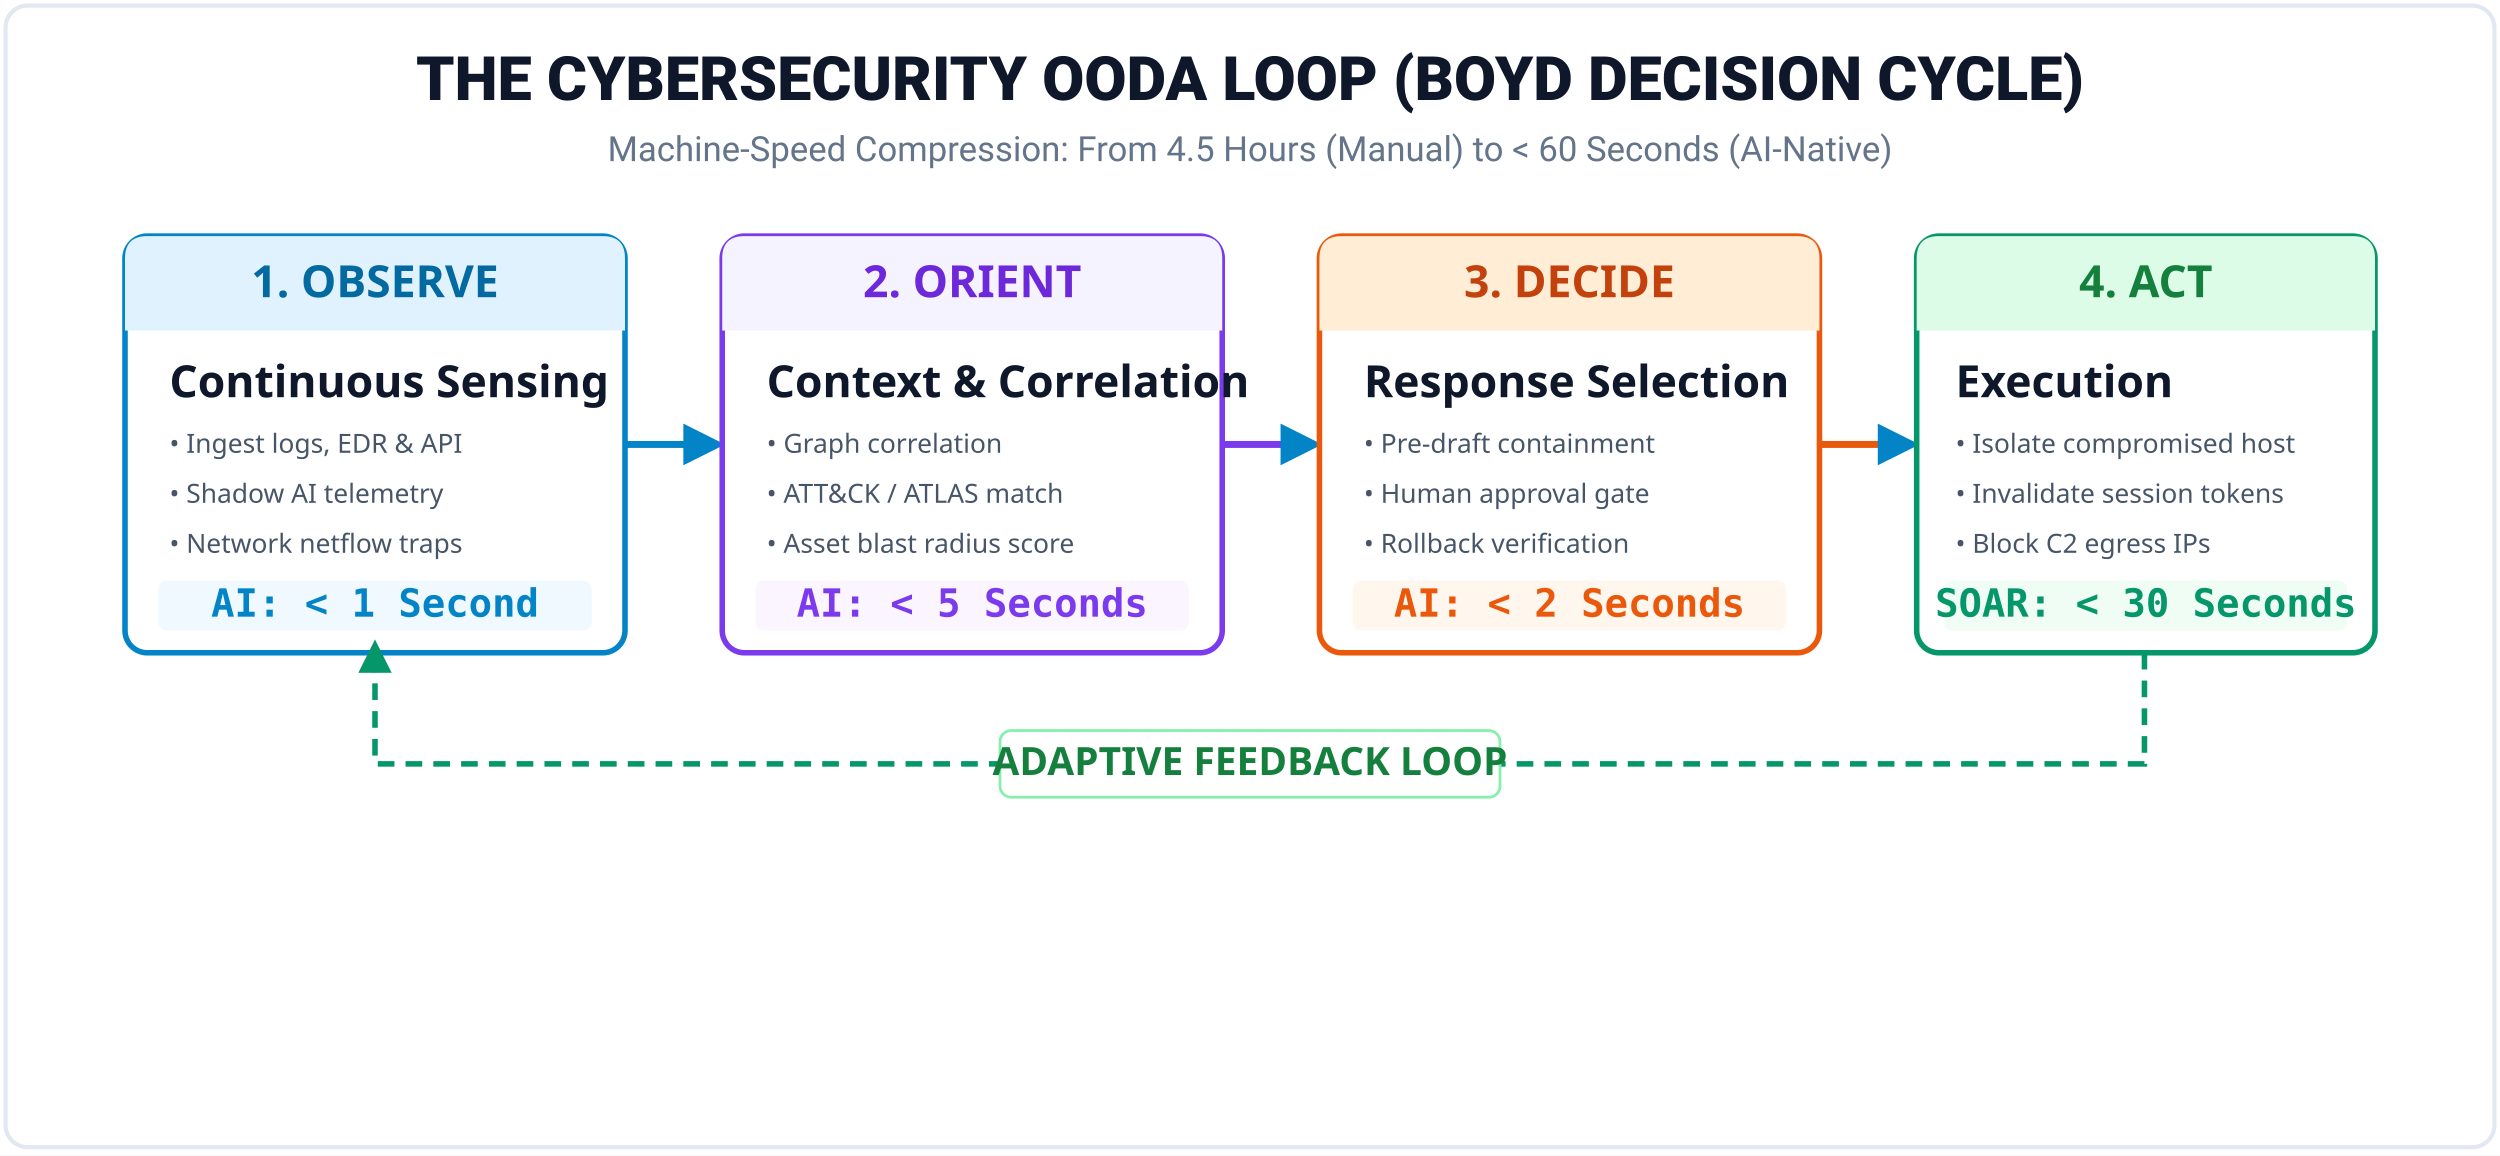
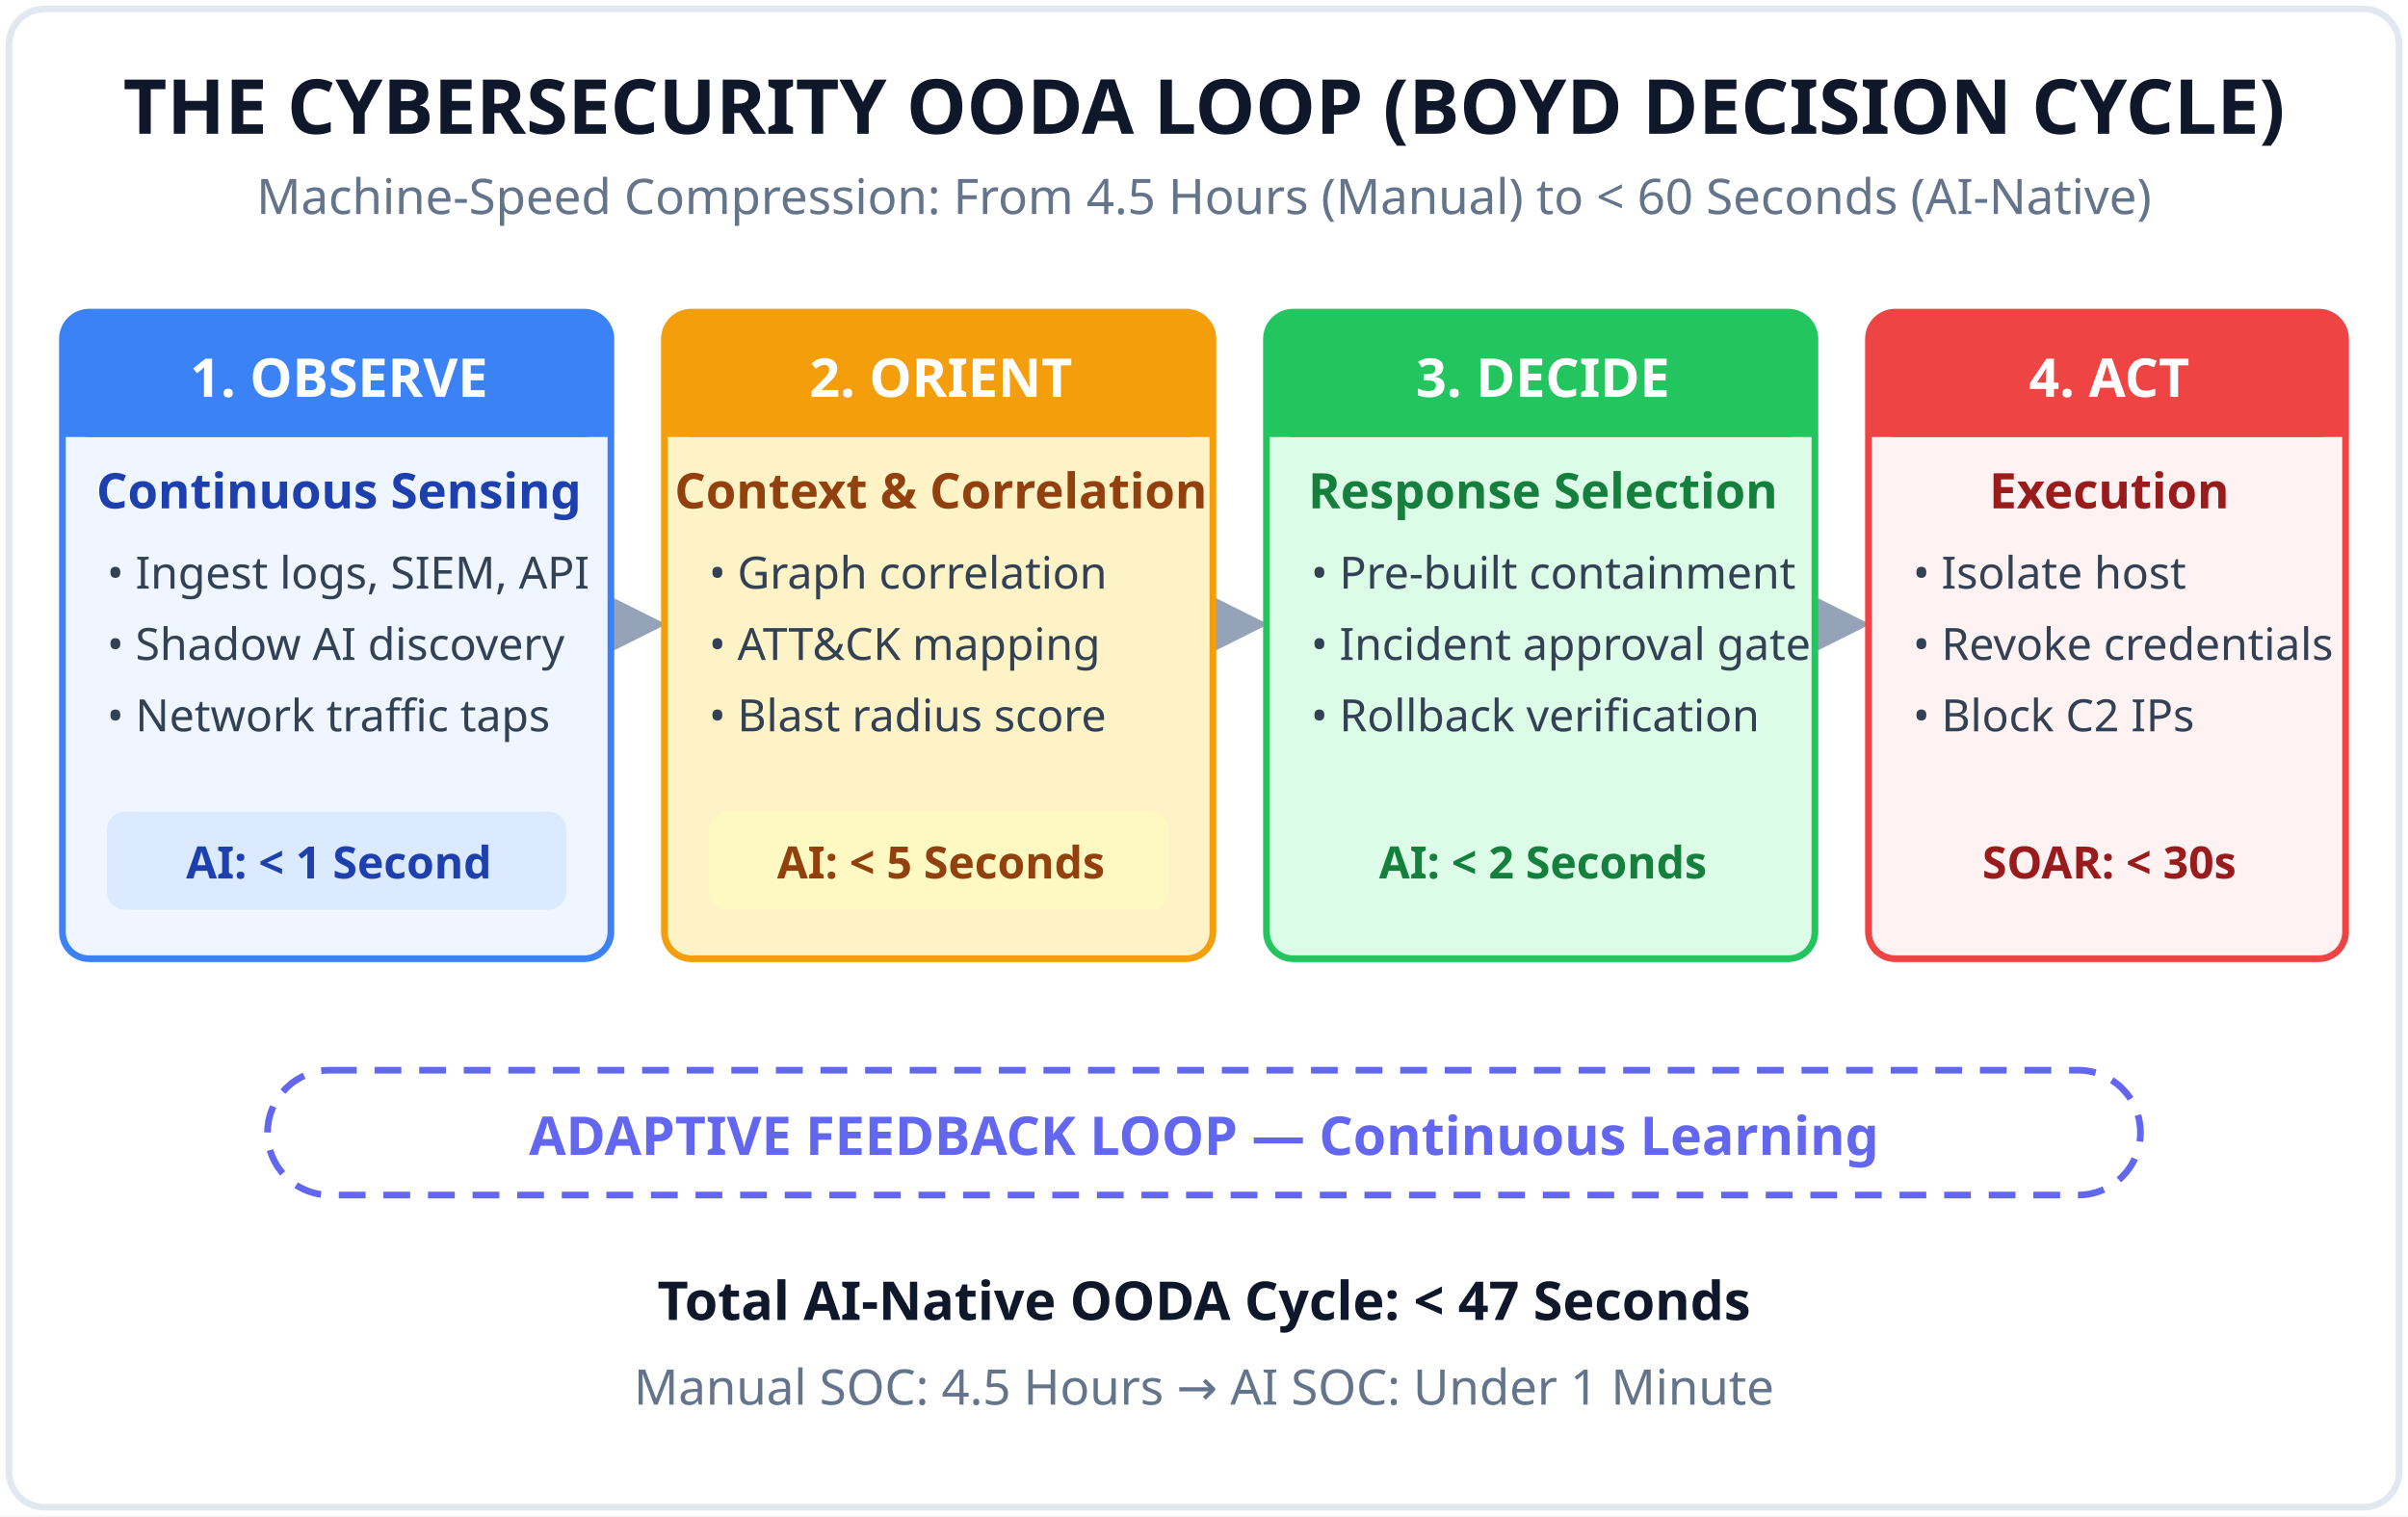
- <svg xmlns="http://www.w3.org/2000/svg" viewBox="0 0 900 416" width="100%" height="100%">
+ <svg xmlns="http://www.w3.org/2000/svg" viewBox="0 0 540 340" width="100%" height="100%">
+   <rect width="540" height="340" fill="#ffffff" />
+   <rect width="536" height="336" x="2" y="2" fill="none" stroke="#e2e8f0" stroke-width="1.5" rx="8" />
+   <text x="270" y="30" fill="#0f172a" font-family="'Segoe UI', sans-serif" font-size="17" font-weight="800" text-anchor="middle">THE CYBERSECURITY OODA LOOP (BOYD DECISION CYCLE)</text>
+   <text x="270" y="48" fill="#64748b" font-family="'Segoe UI', sans-serif" font-size="11" text-anchor="middle">Machine-Speed Compression: From 4.5 Hours (Manual) to &lt; 60 Seconds (AI-Native)</text>
+   <line x1="137" y1="140" x2="147" y2="140" stroke="#94a3b8" stroke-width="2" marker-end="url(#arr)" />
+   <line x1="272" y1="140" x2="282" y2="140" stroke="#94a3b8" stroke-width="2" marker-end="url(#arr)" />
+   <line x1="407" y1="140" x2="417" y2="140" stroke="#94a3b8" stroke-width="2" marker-end="url(#arr)" />
  <defs>
-     <marker id="arr-blue" viewBox="0 0 10 10" refX="6" refY="5" markerWidth="6" markerHeight="6" orient="auto">
-       <path d="M 0 0 L 10 5 L 0 10 z" fill="#0284c7" />
-     </marker>
-     <marker id="arr-emerald" viewBox="0 0 10 10" refX="6" refY="5" markerWidth="6" markerHeight="6" orient="auto">
-       <path d="M 0 0 L 10 5 L 0 10 z" fill="#059669" />
+     <marker id="arr" viewBox="0 0 10 10" refX="8" refY="5" markerWidth="6" markerHeight="6" orient="auto">
+       <path d="M 0 0 L 10 5 L 0 10 z" fill="#94a3b8" />
    </marker>
  </defs>
-   <rect width="900" height="416" fill="#ffffff" />
-   <rect width="896" height="411" x="2" y="2" fill="none" stroke="#e2e8f0" stroke-width="1.5" rx="8" />
-   <text x="450" y="36" fill="#0f172a" font-family="-apple-system, BlinkMacSystemFont, 'Segoe UI', Roboto, sans-serif" font-size="22" font-weight="800" text-anchor="middle">THE CYBERSECURITY OODA LOOP (BOYD DECISION CYCLE)</text>
-   <text x="450" y="58" fill="#64748b" font-family="-apple-system, BlinkMacSystemFont, 'Segoe UI', Roboto, sans-serif" font-size="12.5" text-anchor="middle">Machine-Speed Compression: From 4.5 Hours (Manual) to &lt; 60 Seconds (AI-Native)</text>
-   <g transform="translate(45, 85)">
-     <rect width="180" height="150" fill="#ffffff" stroke="#0284c7" stroke-width="2" rx="8" />
-     <path d="M 0 8 Q 0 0 8 0 L 172 0 Q 180 0 180 8 L 180 34 L 0 34 Z" fill="#e0f2fe" />
-     <text x="90" y="22" fill="#0369a1" font-family="sans-serif" font-size="16" font-weight="800" text-anchor="middle">1. OBSERVE</text>
-     <text x="16" y="58" fill="#0f172a" font-family="sans-serif" font-size="16" font-weight="700">Continuous Sensing</text>
-     <text x="16" y="78" fill="#475569" font-family="sans-serif" font-size="9.5">• Ingest logs, EDR &amp; API</text>
-     <text x="16" y="96" fill="#475569" font-family="sans-serif" font-size="9.5">• Shadow AI telemetry</text>
-     <text x="16" y="114" fill="#475569" font-family="sans-serif" font-size="9.5">• Network netflow traps</text>
-     <rect x="12" y="124" width="156" height="18" fill="#f0f9ff" rx="3" />
-     <text x="90" y="137" fill="#0284c7" font-family="monospace" font-size="14" font-weight="700" text-anchor="middle">AI: &lt; 1 Second</text>
+   <g transform="translate(14, 70)">
+     <rect width="123" height="145" fill="#eff6ff" stroke="#3b82f6" stroke-width="1.5" rx="6" />
+     <rect width="123" height="28" fill="#3b82f6" rx="6" />
+     <rect width="123" height="14" y="14" fill="#3b82f6" />
+     <text x="62" y="19" fill="#ffffff" font-family="'Segoe UI', sans-serif" font-size="12" font-weight="700" text-anchor="middle">1. OBSERVE</text>
+     <text x="62" y="44" fill="#1e40af" font-family="'Segoe UI', sans-serif" font-size="11" font-weight="700" text-anchor="middle">Continuous Sensing</text>
+     <text x="10" y="62" fill="#334155" font-family="'Segoe UI', sans-serif" font-size="10">• Ingest logs, SIEM, API</text>
+     <text x="10" y="78" fill="#334155" font-family="'Segoe UI', sans-serif" font-size="10">• Shadow AI discovery</text>
+     <text x="10" y="94" fill="#334155" font-family="'Segoe UI', sans-serif" font-size="10">• Network traffic taps</text>
+     <rect x="10" y="112" width="103" height="22" fill="#dbeafe" rx="4" />
+     <text x="62" y="127" fill="#1e40af" font-family="'Segoe UI', sans-serif" font-size="10" font-weight="700" text-anchor="middle">AI: &lt; 1 Second</text>
  </g>
-   <line x1="225" y1="160" x2="255" y2="160" stroke="#0284c7" stroke-width="2.5" marker-end="url(#arr-blue)" />
-   <g transform="translate(260, 85)">
-     <rect width="180" height="150" fill="#ffffff" stroke="#7c3aed" stroke-width="2" rx="8" />
-     <path d="M 0 8 Q 0 0 8 0 L 172 0 Q 180 0 180 8 L 180 34 L 0 34 Z" fill="#f5f3ff" />
-     <text x="90" y="22" fill="#6d28d9" font-family="sans-serif" font-size="16" font-weight="800" text-anchor="middle">2. ORIENT</text>
-     <text x="16" y="58" fill="#0f172a" font-family="sans-serif" font-size="16" font-weight="700">Context &amp; Correlation</text>
-     <text x="16" y="78" fill="#475569" font-family="sans-serif" font-size="9.5">• Graph correlation</text>
-     <text x="16" y="96" fill="#475569" font-family="sans-serif" font-size="9.5">• ATT&amp;CK / ATLAS match</text>
-     <text x="16" y="114" fill="#475569" font-family="sans-serif" font-size="9.5">• Asset blast radius score</text>
-     <rect x="12" y="124" width="156" height="18" fill="#faf5ff" rx="3" />
-     <text x="90" y="137" fill="#7c3aed" font-family="monospace" font-size="14" font-weight="700" text-anchor="middle">AI: &lt; 5 Seconds</text>
+   <g transform="translate(149, 70)">
+     <rect width="123" height="145" fill="#fef3c7" stroke="#f59e0b" stroke-width="1.5" rx="6" />
+     <rect width="123" height="28" fill="#f59e0b" rx="6" />
+     <rect width="123" height="14" y="14" fill="#f59e0b" />
+     <text x="62" y="19" fill="#ffffff" font-family="'Segoe UI', sans-serif" font-size="12" font-weight="700" text-anchor="middle">2. ORIENT</text>
+     <text x="62" y="44" fill="#92400e" font-family="'Segoe UI', sans-serif" font-size="11" font-weight="700" text-anchor="middle">Context &amp; Correlation</text>
+     <text x="10" y="62" fill="#334155" font-family="'Segoe UI', sans-serif" font-size="10">• Graph correlation</text>
+     <text x="10" y="78" fill="#334155" font-family="'Segoe UI', sans-serif" font-size="10">• ATT&amp;CK mapping</text>
+     <text x="10" y="94" fill="#334155" font-family="'Segoe UI', sans-serif" font-size="10">• Blast radius score</text>
+     <rect x="10" y="112" width="103" height="22" fill="#fef9c3" rx="4" />
+     <text x="62" y="127" fill="#92400e" font-family="'Segoe UI', sans-serif" font-size="10" font-weight="700" text-anchor="middle">AI: &lt; 5 Seconds</text>
  </g>
-   <line x1="440" y1="160" x2="470" y2="160" stroke="#7c3aed" stroke-width="2.5" marker-end="url(#arr-blue)" />
-   <g transform="translate(475, 85)">
-     <rect width="180" height="150" fill="#ffffff" stroke="#ea580c" stroke-width="2" rx="8" />
-     <path d="M 0 8 Q 0 0 8 0 L 172 0 Q 180 0 180 8 L 180 34 L 0 34 Z" fill="#ffedd5" />
-     <text x="90" y="22" fill="#c2410c" font-family="sans-serif" font-size="16" font-weight="800" text-anchor="middle">3. DECIDE</text>
-     <text x="16" y="58" fill="#0f172a" font-family="sans-serif" font-size="16" font-weight="700">Response Selection</text>
-     <text x="16" y="78" fill="#475569" font-family="sans-serif" font-size="9.5">• Pre-draft containment</text>
-     <text x="16" y="96" fill="#475569" font-family="sans-serif" font-size="9.5">• Human approval gate</text>
-     <text x="16" y="114" fill="#475569" font-family="sans-serif" font-size="9.5">• Rollback verification</text>
-     <rect x="12" y="124" width="156" height="18" fill="#fff7ed" rx="3" />
-     <text x="90" y="137" fill="#ea580c" font-family="monospace" font-size="14" font-weight="700" text-anchor="middle">AI: &lt; 2 Seconds</text>
+   <g transform="translate(284, 70)">
+     <rect width="123" height="145" fill="#dcfce7" stroke="#22c55e" stroke-width="1.5" rx="6" />
+     <rect width="123" height="28" fill="#22c55e" rx="6" />
+     <rect width="123" height="14" y="14" fill="#22c55e" />
+     <text x="62" y="19" fill="#ffffff" font-family="'Segoe UI', sans-serif" font-size="12" font-weight="700" text-anchor="middle">3. DECIDE</text>
+     <text x="62" y="44" fill="#15803d" font-family="'Segoe UI', sans-serif" font-size="11" font-weight="700" text-anchor="middle">Response Selection</text>
+     <text x="10" y="62" fill="#334155" font-family="'Segoe UI', sans-serif" font-size="10">• Pre-built containment</text>
+     <text x="10" y="78" fill="#334155" font-family="'Segoe UI', sans-serif" font-size="10">• Incident approval gate</text>
+     <text x="10" y="94" fill="#334155" font-family="'Segoe UI', sans-serif" font-size="10">• Rollback verification</text>
+     <rect x="10" y="112" width="103" height="22" fill="#dcfce7" rx="4" />
+     <text x="62" y="127" fill="#15803d" font-family="'Segoe UI', sans-serif" font-size="10" font-weight="700" text-anchor="middle">AI: &lt; 2 Seconds</text>
  </g>
-   <line x1="655" y1="160" x2="685" y2="160" stroke="#ea580c" stroke-width="2.5" marker-end="url(#arr-blue)" />
-   <g transform="translate(690, 85)">
-     <rect width="165" height="150" fill="#ffffff" stroke="#059669" stroke-width="2" rx="8" />
-     <path d="M 0 8 Q 0 0 8 0 L 157 0 Q 165 0 165 8 L 165 34 L 0 34 Z" fill="#dcfce7" />
-     <text x="82.5" y="22" fill="#15803d" font-family="sans-serif" font-size="16" font-weight="800" text-anchor="middle">4. ACT</text>
-     <text x="14" y="58" fill="#0f172a" font-family="sans-serif" font-size="16" font-weight="700">Execution</text>
-     <text x="14" y="78" fill="#475569" font-family="sans-serif" font-size="9.5">• Isolate compromised host</text>
-     <text x="14" y="96" fill="#475569" font-family="sans-serif" font-size="9.5">• Invalidate session tokens</text>
-     <text x="14" y="114" fill="#475569" font-family="sans-serif" font-size="9.5">• Block C2 egress IPs</text>
-     <rect x="10" y="124" width="145" height="18" fill="#f0fdf4" rx="3" />
-     <text x="82.5" y="137" fill="#059669" font-family="monospace" font-size="14" font-weight="700" text-anchor="middle">SOAR: &lt; 30 Seconds</text>
+   <g transform="translate(419, 70)">
+     <rect width="107" height="145" fill="#fef2f2" stroke="#ef4444" stroke-width="1.5" rx="6" />
+     <rect width="107" height="28" fill="#ef4444" rx="6" />
+     <rect width="107" height="14" y="14" fill="#ef4444" />
+     <text x="54" y="19" fill="#ffffff" font-family="'Segoe UI', sans-serif" font-size="12" font-weight="700" text-anchor="middle">4. ACT</text>
+     <text x="54" y="44" fill="#991b1b" font-family="'Segoe UI', sans-serif" font-size="11" font-weight="700" text-anchor="middle">Execution</text>
+     <text x="10" y="62" fill="#334155" font-family="'Segoe UI', sans-serif" font-size="10">• Isolate host</text>
+     <text x="10" y="78" fill="#334155" font-family="'Segoe UI', sans-serif" font-size="10">• Revoke credentials</text>
+     <text x="10" y="94" fill="#334155" font-family="'Segoe UI', sans-serif" font-size="10">• Block C2 IPs</text>
+     <rect x="10" y="112" width="87" height="22" fill="#fef2f2" rx="4" />
+     <text x="54" y="127" fill="#991b1b" font-family="'Segoe UI', sans-serif" font-size="10" font-weight="700" text-anchor="middle">SOAR: &lt; 30s</text>
  </g>
-   <path d="M 772 235 V 275 H 135 V 235" fill="none" stroke="#059669" stroke-width="2" stroke-dasharray="6 4" marker-end="url(#arr-emerald)" />
-   <rect x="360" y="263" width="180" height="24" fill="#ffffff" stroke="#86efac" rx="4" />
-   <text x="450" y="279" fill="#15803d" font-family="sans-serif" font-size="14" font-weight="800" text-anchor="middle">ADAPTIVE FEEDBACK LOOP</text>
+   <rect x="60" y="240" width="420" height="28" fill="none" stroke="#6366f1" stroke-width="1.5" stroke-dasharray="6,4" rx="14" />
+   <text x="270" y="259" fill="#6366f1" font-family="'Segoe UI', sans-serif" font-size="12" font-weight="700" text-anchor="middle">ADAPTIVE FEEDBACK LOOP — Continuous Learning</text>
+   <text x="270" y="296" fill="#0f172a" font-family="'Segoe UI', sans-serif" font-size="12" font-weight="700" text-anchor="middle">Total AI-Native OODA Cycle: &lt; 47 Seconds</text>
+   <text x="270" y="315" fill="#64748b" font-family="'Segoe UI', sans-serif" font-size="11" text-anchor="middle">Manual SOC: 4.5 Hours → AI SOC: Under 1 Minute</text>
</svg>
